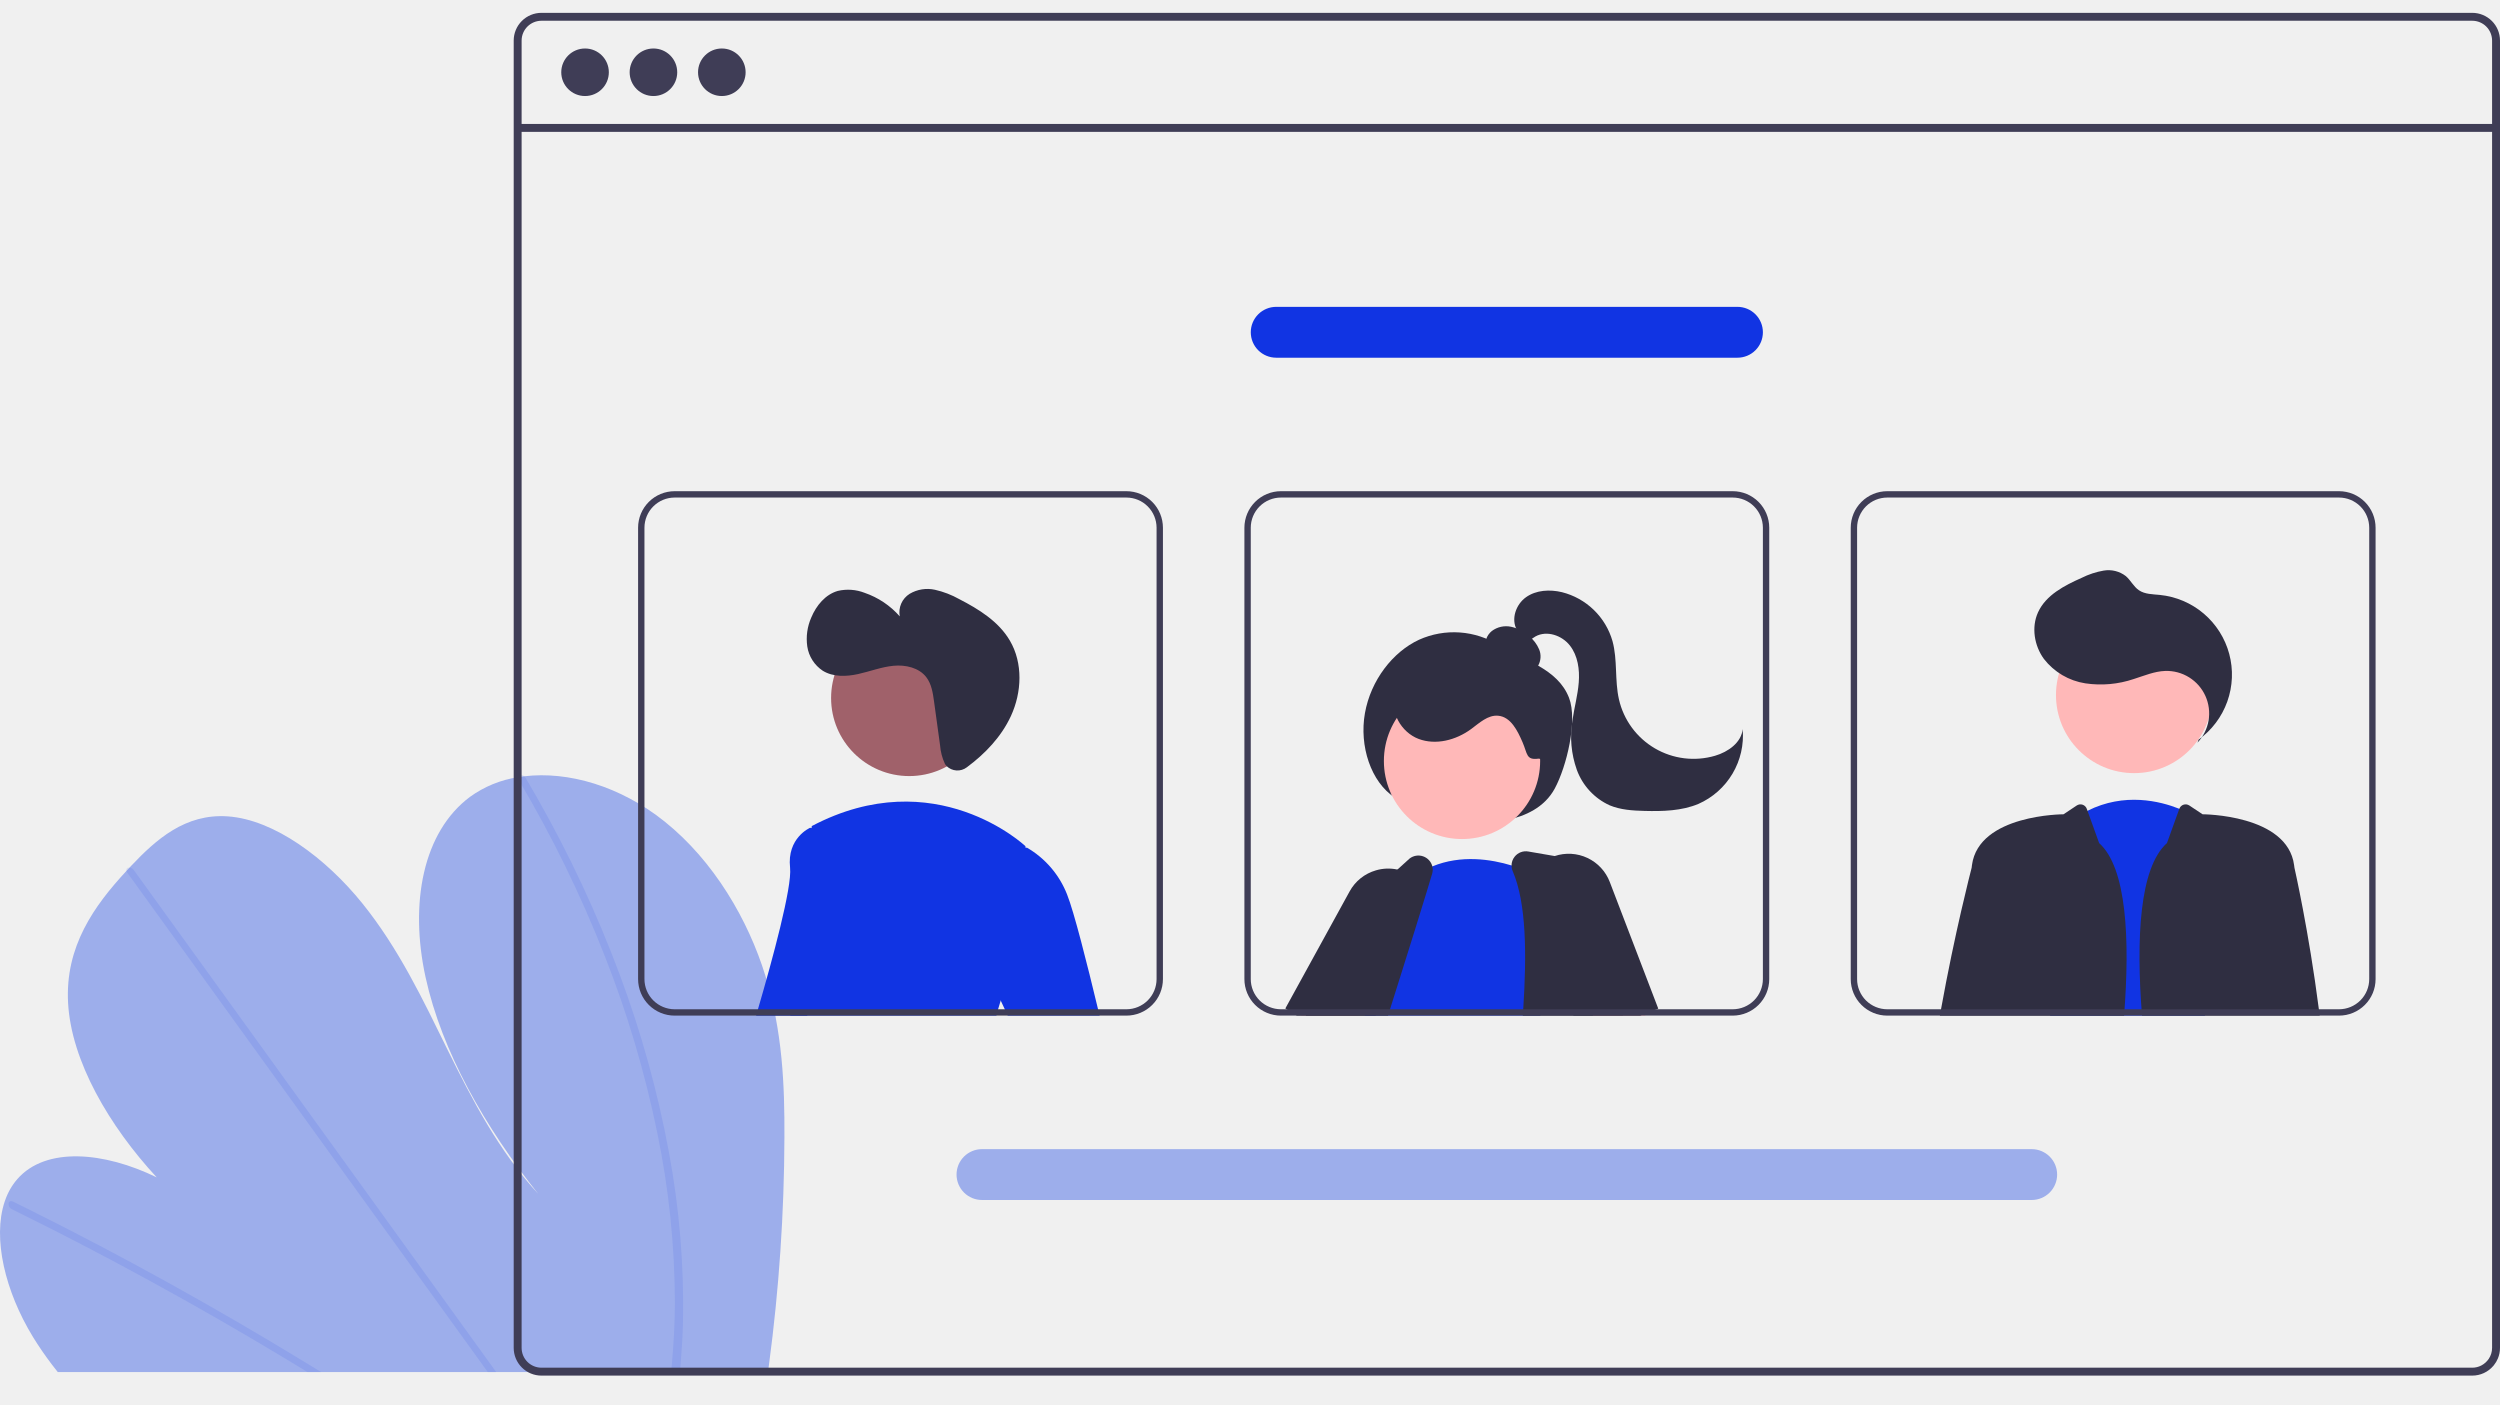
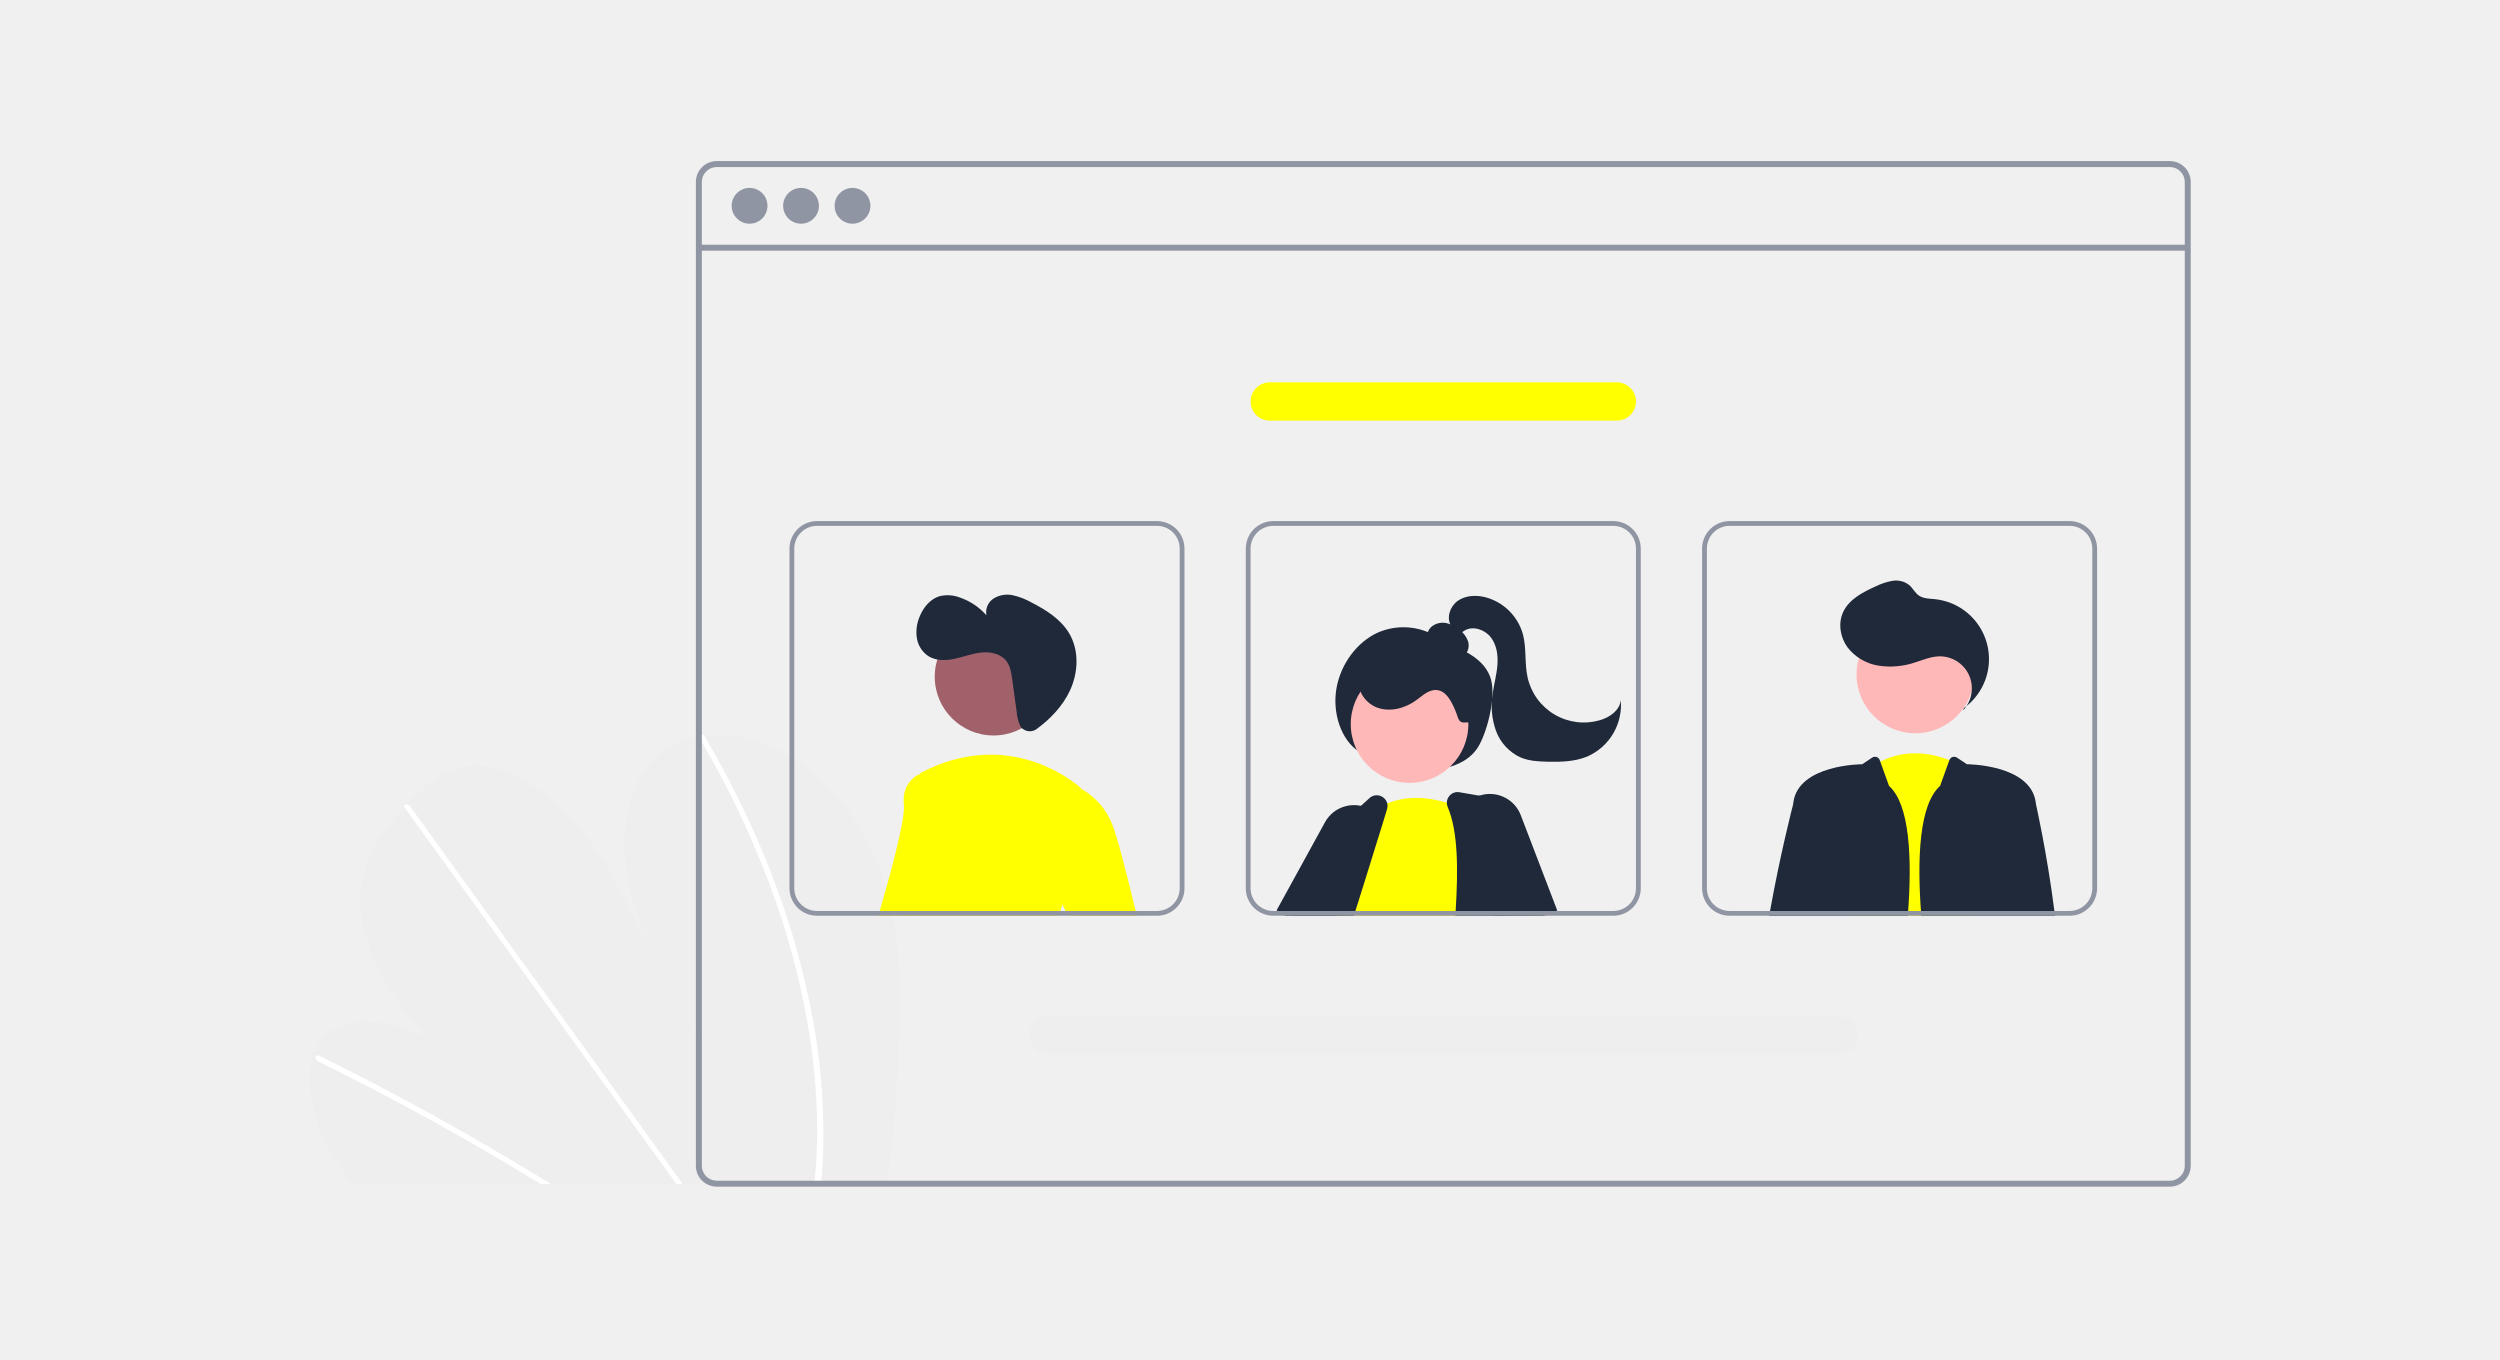
- <svg xmlns="http://www.w3.org/2000/svg" preserveAspectRatio="xMidYMid meet" viewBox="0 0 292 164" fill="none">
-   <g clip-path="url(#clip0_4991_27662)">
-     <path d="M91.62 132.864C91.592 141.715 90.992 150.555 89.825 159.33C89.785 159.638 89.74 159.946 89.699 160.254H6.745C6.499 159.95 6.258 159.641 6.024 159.33C5.244 158.298 4.512 157.236 3.839 156.137C0.607 150.843 -0.894 144.632 0.551 140.333L0.577 140.267C0.889 139.325 1.384 138.455 2.033 137.705C5.362 133.918 12.139 134.509 18.303 137.516C12.756 131.517 8.323 123.932 7.952 117.142C7.588 110.519 11.028 105.768 14.766 101.725C14.888 101.591 15.011 101.461 15.134 101.331C15.193 101.264 15.256 101.201 15.316 101.135C18.232 98.053 21.635 95.013 26.588 95.351C32.019 95.722 38.064 100.232 42.315 105.504C46.565 110.772 49.403 116.767 52.279 122.618C55.158 128.465 58.272 134.46 62.867 139.446C56.637 131.661 51.599 122.792 49.708 114.15C47.817 105.508 49.392 97.188 54.883 93.082C56.55 91.874 58.483 91.082 60.519 90.773C60.757 90.733 60.998 90.699 61.244 90.669C66.345 90.061 72.449 91.79 77.658 95.978C83.394 100.589 87.392 107.449 89.398 113.972C91.404 120.495 91.65 126.783 91.62 132.864Z" fill="#9DAEEB" />
-     <path d="M37.5 160.254H35.913C35.408 159.943 34.9 159.634 34.39 159.33C34.074 159.133 33.755 158.944 33.435 158.751C28.156 155.569 22.844 152.519 17.5 149.6C12.162 146.678 6.797 143.893 1.406 141.243C1.263 141.182 1.146 141.073 1.075 140.935C1.005 140.796 0.985 140.638 1.019 140.486C1.025 140.466 1.034 140.447 1.045 140.43C1.12 140.289 1.287 140.23 1.532 140.349C2.193 140.675 2.858 141.002 3.52 141.336C8.926 144.031 14.309 146.863 19.67 149.83C25.027 152.796 30.355 155.895 35.653 159.126C35.765 159.193 35.876 159.263 35.987 159.33C36.493 159.638 36.994 159.946 37.5 160.254Z" fill="#1134E3" fill-opacity="0.1" />
-     <path d="M57.952 160.254H56.971C56.748 159.945 56.529 159.637 56.306 159.329C51.068 152.075 45.831 144.821 40.594 137.567C32.02 125.691 23.447 113.816 14.877 101.94C14.827 101.876 14.789 101.803 14.766 101.724C14.692 101.461 14.885 101.305 15.134 101.331C15.239 101.345 15.339 101.382 15.429 101.438C15.519 101.495 15.595 101.569 15.654 101.658C20.461 108.318 25.268 114.975 30.073 121.63C38.603 133.447 47.132 145.262 55.66 157.076C56.202 157.826 56.745 158.579 57.287 159.329C57.51 159.637 57.733 159.945 57.952 160.254Z" fill="#1134E3" fill-opacity="0.1" />
-     <path d="M79.772 154.439C79.731 156.091 79.631 157.717 79.497 159.329C79.471 159.637 79.445 159.945 79.419 160.253H78.39C78.42 159.945 78.449 159.637 78.475 159.329C78.68 157.001 78.821 154.647 78.828 152.231C78.818 145.53 78.127 138.849 76.766 132.288C75.319 125.224 73.259 118.299 70.61 111.591C67.829 104.517 64.486 97.677 60.612 91.136C60.54 91.03 60.507 90.901 60.52 90.772C60.56 90.479 60.95 90.39 61.244 90.668C61.302 90.723 61.352 90.785 61.392 90.854C61.872 91.667 62.342 92.483 62.804 93.3C66.537 99.879 69.738 106.743 72.379 113.83C74.894 120.56 76.817 127.496 78.126 134.56C79.352 141.113 79.904 147.774 79.772 154.439Z" fill="#1134E3" fill-opacity="0.1" />
-     <path d="M288.757 1.5H63.24C62.381 1.501 61.557 1.842 60.95 2.449C60.342 3.056 60.001 3.879 60 4.737V157.434C60.001 158.292 60.342 159.115 60.95 159.722C61.557 160.329 62.381 160.671 63.24 160.671H288.757C289.225 160.671 289.688 160.57 290.113 160.374C290.538 160.178 290.916 159.892 291.22 159.535C291.246 159.507 291.269 159.478 291.291 159.446C291.484 159.21 291.64 158.946 291.755 158.663C291.918 158.274 292.001 157.856 292 157.434V4.737C291.999 3.878 291.657 3.055 291.049 2.448C290.441 1.841 289.616 1.5 288.757 1.5ZM291.075 157.434C291.075 157.886 290.942 158.328 290.692 158.704C290.47 159.035 290.169 159.306 289.815 159.491C289.488 159.66 289.125 159.748 288.757 159.747H63.24C62.626 159.746 62.038 159.502 61.604 159.069C61.17 158.635 60.926 158.047 60.925 157.434V4.737C60.926 4.124 61.17 3.536 61.604 3.103C62.038 2.669 62.626 2.425 63.24 2.424H288.757C289.371 2.424 289.96 2.668 290.395 3.101C290.829 3.535 291.074 4.123 291.075 4.737V157.434Z" fill="#3F3D56" />
-     <path d="M291.535 14.477H60.462V15.402H291.535V14.477Z" fill="#3F3D56" />
-     <path d="M68.334 11.217C69.868 11.217 71.112 9.974 71.112 8.44C71.112 6.907 69.868 5.664 68.334 5.664C66.799 5.664 65.555 6.907 65.555 8.44C65.555 9.974 66.799 11.217 68.334 11.217Z" fill="#3F3D56" />
-     <path d="M76.322 11.217C77.856 11.217 79.1 9.974 79.1 8.44C79.1 6.907 77.856 5.664 76.322 5.664C74.787 5.664 73.543 6.907 73.543 8.44C73.543 9.974 74.787 11.217 76.322 11.217Z" fill="#3F3D56" />
-     <path d="M84.31 11.217C85.844 11.217 87.088 9.974 87.088 8.44C87.088 6.907 85.844 5.664 84.31 5.664C82.775 5.664 81.531 6.907 81.531 8.44C81.531 9.974 82.775 11.217 84.31 11.217Z" fill="#3F3D56" />
-     <path d="M162.904 93.148C160.126 91.341 158.743 87.14 159.424 83.299C160.105 79.457 162.669 76.148 165.743 74.722C167.238 74.048 168.878 73.756 170.514 73.873C172.15 73.989 173.731 74.509 175.116 75.387C177.935 77.109 181.921 78.053 183.26 81.499C184.289 84.147 182.984 89.524 181.599 92.096C180.403 94.319 178.129 95.336 175.993 95.778C173.629 96.259 171.19 96.228 168.839 95.686C166.489 95.144 164.282 94.104 162.369 92.637L162.904 93.148Z" fill="#2F2E41" />
-     <path d="M161.455 113.551L159.233 117.378L158.94 117.883L158.513 118.626H151.963L152.405 117.883L153.549 115.956L156.217 111.457L159.237 112.664L161.455 113.551Z" fill="#FFB8B8" />
-     <path d="M151.472 118.624L150.276 117.882L150.127 117.789L157.636 104.116C157.959 103.525 158.396 103.003 158.922 102.581C159.448 102.159 160.053 101.846 160.701 101.659C161.519 101.415 162.386 101.383 163.22 101.566C163.706 101.669 164.175 101.844 164.609 102.086C164.788 102.184 164.961 102.293 165.126 102.412C165.761 102.857 166.282 103.445 166.649 104.128C167.085 104.927 167.301 105.828 167.273 106.738C167.246 107.648 166.977 108.535 166.493 109.306L163.599 113.928L161.124 117.882L160.66 118.624H151.472Z" fill="#2F2E41" />
-     <path d="M170.764 98.001C175.803 98.001 179.889 93.919 179.889 88.884C179.889 83.848 175.803 79.766 170.764 79.766C165.724 79.766 161.638 83.848 161.638 88.884C161.638 93.919 165.724 98.001 170.764 98.001Z" fill="#FFB8B8" />
-     <path d="M179.924 118.626H159.412L159.505 118.362C159.453 118.203 159.404 118.043 159.36 117.883C159.311 117.716 159.27 117.546 159.233 117.379C158.9 115.825 158.901 114.217 159.237 112.664C160.37 107.103 164.892 102.585 164.892 102.585C164.97 102.525 165.048 102.47 165.126 102.414C165.798 101.922 166.528 101.513 167.299 101.196C170.658 99.804 174.18 100.365 176.546 101.085C177.371 101.334 178.176 101.64 178.958 102.002C179.233 102.132 179.381 102.214 179.381 102.214L179.615 109.345L179.898 117.883L179.924 118.626Z" fill="#1134E3" />
-     <path d="M189.413 117.884L187.845 109.917L186.262 101.884C186.196 101.552 186.031 101.248 185.789 101.011C185.547 100.775 185.239 100.617 184.906 100.559L181.592 99.987L178.508 99.456C178.211 99.402 177.905 99.431 177.622 99.539C177.34 99.647 177.093 99.83 176.907 100.068C176.675 100.357 176.548 100.716 176.547 101.086C176.547 101.314 176.593 101.54 176.684 101.75C178.293 105.5 178.323 111.436 177.914 117.884C177.895 118.129 177.881 118.378 177.862 118.627H189.561L189.413 117.884Z" fill="#2F2E41" />
-     <path d="M167.299 101.195C167.231 100.925 167.097 100.676 166.908 100.471C166.72 100.265 166.483 100.11 166.22 100.019C165.956 99.927 165.674 99.903 165.399 99.948C165.124 99.992 164.864 100.105 164.643 100.274L163.22 101.566L157.394 106.868C157.213 107.03 157.07 107.232 156.978 107.458C156.32 109.028 155.039 112.128 153.549 115.955C153.307 116.579 153.059 117.221 152.802 117.882C152.713 118.127 152.616 118.376 152.52 118.625H162.12C162.198 118.376 162.276 118.127 162.354 117.882C162.781 116.535 163.198 115.213 163.599 113.929C164.773 110.198 165.832 106.808 166.649 104.128C166.876 103.385 167.082 102.7 167.269 102.071C167.357 101.787 167.367 101.485 167.299 101.195Z" fill="#2F2E41" />
-     <path d="M191.567 118.626H192.188L192.102 118.418L191.876 117.883L188.38 109.594L187.845 109.917L183.55 112.512L185.753 117.883L186.058 118.626H189.561H191.567Z" fill="#FFB8B8" />
-     <path d="M188.023 103.019C187.55 101.781 186.617 100.775 185.418 100.21C184.219 99.644 182.848 99.564 181.592 99.986C181.431 100.039 181.274 100.101 181.12 100.171C180.24 100.564 179.49 101.198 178.958 102.001C178.741 102.322 178.562 102.667 178.427 103.03C178.185 103.659 178.072 104.33 178.091 105.003C178.111 105.677 178.264 106.34 178.542 106.954L179.616 109.344L183.457 117.883L183.791 118.625H191.568L192.102 118.417L193.492 117.883L193.685 117.809L188.023 103.019Z" fill="#2F2E41" />
-     <path d="M177.93 78.411C178.248 78.507 178.589 78.494 178.899 78.377C179.21 78.259 179.473 78.042 179.647 77.76C179.813 77.473 179.91 77.151 179.932 76.82C179.954 76.489 179.9 76.157 179.773 75.851C179.514 75.239 179.106 74.701 178.586 74.286C177.995 73.752 177.276 73.38 176.499 73.207C176.111 73.123 175.709 73.124 175.321 73.209C174.933 73.294 174.568 73.462 174.25 73.7C173.938 73.947 173.707 74.281 173.586 74.659C173.466 75.038 173.461 75.444 173.572 75.825C173.808 76.51 174.448 76.968 175.087 77.31C176.355 77.986 177.754 78.383 179.188 78.475L177.93 78.411Z" fill="#2F2E41" />
-     <path d="M179.705 88.608C178.238 88.81 178.427 88.064 177.839 86.706C177.252 85.347 176.465 83.735 174.991 83.597C173.782 83.485 172.787 84.45 171.808 85.167C170.063 86.444 167.711 87.07 165.689 86.303C163.666 85.537 162.261 83.128 163.028 81.107C163.267 80.549 163.618 80.046 164.059 79.629C164.501 79.212 165.023 78.89 165.594 78.683C166.74 78.276 167.956 78.108 169.169 78.187C171.867 78.273 174.513 78.95 176.921 80.17C178.582 81.013 180.2 82.22 180.83 83.973C181.46 85.725 181.875 88.188 180.073 88.662L179.705 88.608Z" fill="#2F2E41" />
-     <path d="M177.18 73.588C176.455 72.327 177.054 70.596 178.24 69.754C179.427 68.911 181.018 68.828 182.434 69.166C183.834 69.519 185.117 70.233 186.154 71.237C187.191 72.241 187.945 73.5 188.341 74.888C188.942 77.093 188.585 79.462 189.094 81.691C189.365 82.879 189.877 83.999 190.598 84.981C191.318 85.964 192.233 86.789 193.285 87.406C194.337 88.022 195.504 88.417 196.714 88.566C197.924 88.715 199.152 88.614 200.322 88.271C201.846 87.824 203.395 86.737 203.545 85.156C203.703 86.971 203.289 88.789 202.361 90.357C201.433 91.924 200.038 93.163 198.37 93.899C196.407 94.717 194.217 94.77 192.09 94.716C190.704 94.68 189.286 94.597 188.007 94.061C187.123 93.658 186.327 93.083 185.668 92.368C185.009 91.654 184.499 90.816 184.168 89.902C183.517 88.066 183.341 86.094 183.657 84.172C183.866 82.676 184.283 81.211 184.399 79.705C184.516 78.2 184.295 76.592 183.366 75.401C182.437 74.21 180.663 73.602 179.342 74.336C178.811 74.631 178.383 75.112 177.807 75.303C177.23 75.493 176.413 75.159 176.465 74.554L177.18 73.588Z" fill="#2F2E41" />
-     <path d="M239.45 118.627L239.52 117.885L241.616 96.101C242.303 95.564 243.041 95.095 243.819 94.701C248.132 92.529 252.294 93.569 254.545 94.467C255.142 94.701 255.718 94.983 256.269 95.31L257.495 117.885L257.536 118.627H239.45Z" fill="#1134E3" />
-     <path d="M249.263 90.302C254.302 90.302 258.388 86.22 258.388 81.184C258.388 76.149 254.302 72.066 249.263 72.066C244.223 72.066 240.138 76.149 240.138 81.184C240.138 86.22 244.223 90.302 249.263 90.302Z" fill="#FFB8B8" />
-     <path d="M256.667 86.743C257.345 86.029 257.795 85.129 257.96 84.158C258.125 83.187 257.998 82.189 257.594 81.291C257.19 80.393 256.527 79.636 255.691 79.115C254.855 78.594 253.882 78.333 252.898 78.366C251.636 78.408 250.447 78.924 249.243 79.303C247.417 79.923 245.47 80.099 243.564 79.814C241.646 79.516 239.915 78.495 238.728 76.961C237.599 75.41 237.247 73.26 238.044 71.516C238.965 69.502 241.116 68.393 243.139 67.492C243.955 67.084 244.827 66.797 245.726 66.642C246.177 66.568 246.638 66.587 247.08 66.698C247.523 66.81 247.938 67.011 248.299 67.291C248.868 67.779 249.201 68.514 249.82 68.937C250.516 69.414 251.421 69.401 252.261 69.486C254.153 69.675 255.943 70.435 257.392 71.665C258.841 72.896 259.881 74.538 260.373 76.373C260.866 78.208 260.787 80.15 260.148 81.94C259.509 83.729 258.34 85.282 256.797 86.392L256.667 86.743Z" fill="#2F2E41" />
-     <path d="M245.179 98.472L243.819 94.7L243.734 94.465C243.694 94.354 243.629 94.253 243.544 94.17C243.459 94.088 243.356 94.025 243.243 93.988C243.131 93.951 243.011 93.94 242.894 93.956C242.776 93.972 242.664 94.015 242.565 94.08L241.021 95.109C241.021 95.109 231.12 95.109 230.325 101.045C230.314 101.138 230.299 101.242 230.288 101.353C230.287 101.358 230.286 101.363 230.284 101.368C230.184 101.758 228.315 108.974 226.71 117.884C226.666 118.129 226.621 118.378 226.576 118.627H248.092C248.792 109.676 248.4 101.355 245.179 98.472Z" fill="#2F2E41" />
-     <path d="M270.844 117.884C269.67 108.744 267.991 101.352 267.991 101.352C267.976 101.241 267.961 101.137 267.95 101.044C267.158 95.108 257.257 95.108 257.257 95.108L255.714 94.08C255.615 94.015 255.503 93.972 255.385 93.956C255.268 93.94 255.148 93.951 255.035 93.989C254.923 94.026 254.82 94.088 254.735 94.171C254.65 94.253 254.585 94.354 254.545 94.466L253.1 98.472C249.878 101.354 249.487 109.676 250.187 118.626L270.937 118.626C270.907 118.377 270.873 118.129 270.844 117.884Z" fill="#2F2E41" />
-     <path d="M96.568 97.073L94.361 117.885L94.283 118.627H88.313C88.383 118.386 88.454 118.137 88.528 117.885C90.222 112.079 92.53 103.603 92.281 101.357C91.891 97.853 94.621 96.684 94.621 96.684L94.792 96.717L96.568 97.073Z" fill="#1134E3" />
-     <path d="M106.197 90.646C111.236 90.646 115.322 86.564 115.322 81.528C115.322 76.492 111.236 72.41 106.197 72.41C101.157 72.41 97.072 76.492 97.072 81.528C97.072 86.564 101.157 90.646 106.197 90.646Z" fill="#A0616A" />
-     <path d="M118.009 114.208C117.548 115.056 117.171 115.946 116.883 116.866C116.775 117.193 116.671 117.535 116.575 117.884C116.504 118.125 116.441 118.374 116.378 118.626H92.31C92.344 118.381 92.373 118.132 92.407 117.884C93.636 108.176 94.632 98.323 94.792 96.716C94.807 96.563 94.814 96.486 94.814 96.486C109.237 88.89 119.762 98.824 119.762 98.824C119.762 98.824 119.777 98.895 119.799 99.032C120.03 100.421 121.204 108.528 118.009 114.208Z" fill="#1134E3" />
-     <path d="M116.883 116.864L115.278 113.426L115.668 99.795L119.8 99.03L119.944 99.004C122.08 100.244 123.732 102.17 124.633 104.468C125.436 106.473 126.962 112.502 128.252 117.881C128.311 118.13 128.371 118.379 128.43 118.624H117.704L117.358 117.881L116.883 116.864Z" fill="#1134E3" />
-     <path d="M131.562 57.371H78.798C77.666 57.372 76.581 57.822 75.781 58.622C74.981 59.422 74.53 60.506 74.529 61.637V114.36C74.53 115.49 74.981 116.575 75.781 117.374C76.581 118.174 77.666 118.624 78.798 118.625H131.562C132.694 118.624 133.78 118.175 134.58 117.375C135.38 116.575 135.83 115.491 135.831 114.36V61.637C135.83 60.506 135.38 59.421 134.58 58.621C133.78 57.822 132.694 57.372 131.562 57.371ZM135.088 114.36C135.087 115.294 134.715 116.189 134.054 116.85C133.393 117.51 132.497 117.882 131.562 117.883H78.798C77.863 117.881 76.967 117.51 76.306 116.849C75.645 116.189 75.273 115.294 75.272 114.36V61.637C75.273 60.703 75.645 59.807 76.306 59.147C76.967 58.487 77.863 58.115 78.798 58.114H131.562C132.497 58.114 133.393 58.486 134.054 59.146C134.715 59.807 135.087 60.703 135.088 61.637V114.36ZM94.361 117.883L94.283 118.625H116.378C116.441 118.373 116.504 118.124 116.575 117.883H94.361Z" fill="#3F3D56" />
-     <path d="M202.379 57.371H149.615C148.483 57.372 147.398 57.822 146.598 58.622C145.797 59.422 145.347 60.506 145.346 61.637V114.36C145.347 115.49 145.797 116.575 146.598 117.374C147.398 118.174 148.483 118.624 149.615 118.625H202.379C203.511 118.624 204.596 118.175 205.397 117.375C206.197 116.575 206.647 115.491 206.648 114.36V61.637C206.647 60.506 206.197 59.421 205.397 58.621C204.596 57.822 203.511 57.372 202.379 57.371ZM205.905 114.36C205.904 115.294 205.532 116.189 204.871 116.85C204.21 117.51 203.314 117.882 202.379 117.883H149.615C148.68 117.881 147.784 117.51 147.123 116.849C146.462 116.189 146.09 115.294 146.089 114.36V61.637C146.09 60.703 146.462 59.807 147.123 59.147C147.784 58.487 148.68 58.115 149.615 58.114H202.379C203.314 58.114 204.21 58.486 204.871 59.146C205.532 59.807 205.904 60.703 205.905 61.637V114.36ZM159.36 117.883C159.404 118.042 159.453 118.202 159.505 118.362L159.412 118.625H177.862C177.88 118.376 177.895 118.128 177.914 117.883H159.36Z" fill="#3F3D56" />
-     <path d="M273.199 57.371H220.435C219.303 57.372 218.218 57.821 217.417 58.621C216.617 59.421 216.167 60.505 216.166 61.637V114.36C216.167 115.491 216.617 116.575 217.417 117.375C218.218 118.175 219.303 118.624 220.435 118.625H273.199C274.331 118.624 275.416 118.174 276.216 117.374C277.017 116.575 277.467 115.49 277.468 114.36V61.637C277.467 60.506 277.017 59.422 276.216 58.622C275.416 57.822 274.331 57.373 273.199 57.371ZM276.725 114.36C276.724 115.294 276.352 116.189 275.691 116.849C275.03 117.51 274.134 117.881 273.199 117.883H220.435C219.5 117.882 218.604 117.51 217.943 116.85C217.282 116.189 216.91 115.294 216.909 114.36V61.637C216.91 60.703 217.282 59.807 217.943 59.146C218.604 58.486 219.5 58.114 220.435 58.114H273.199C274.134 58.115 275.03 58.487 275.691 59.147C276.352 59.807 276.724 60.703 276.725 61.637V114.36ZM248.147 117.883C248.129 118.128 248.11 118.376 248.092 118.625H264.101C264.13 118.38 264.164 118.131 264.194 117.883H248.147Z" fill="#3F3D56" />
-     <path d="M237.301 140.159H114.697C113.908 140.159 113.152 139.846 112.595 139.289C112.038 138.732 111.724 137.976 111.724 137.189C111.724 136.401 112.038 135.646 112.595 135.089C113.152 134.532 113.908 134.219 114.697 134.219H237.301C238.089 134.219 238.845 134.532 239.402 135.089C239.96 135.646 240.273 136.401 240.273 137.189C240.273 137.976 239.96 138.732 239.402 139.289C238.845 139.846 238.089 140.159 237.301 140.159Z" fill="#9DAEEB" />
-     <path d="M202.934 41.78H149.063C148.275 41.78 147.519 41.467 146.961 40.91C146.404 40.353 146.091 39.597 146.091 38.81C146.091 38.022 146.404 37.267 146.961 36.71C147.519 36.153 148.275 35.84 149.063 35.84H202.934C203.723 35.84 204.479 36.153 205.036 36.71C205.593 37.267 205.906 38.022 205.906 38.81C205.906 39.597 205.593 40.353 205.036 40.91C204.479 41.467 203.723 41.78 202.934 41.78Z" fill="#1134E3" />
-     <path d="M110.561 89.475C110.87 89.779 111.279 89.962 111.712 89.99C112.145 90.018 112.574 89.888 112.919 89.626C115.07 88.033 116.958 86.05 118.075 83.631C119.355 80.86 119.498 77.459 117.954 74.826C116.65 72.599 114.345 71.162 112.049 69.982C111.157 69.48 110.197 69.11 109.198 68.884C108.188 68.662 107.132 68.832 106.243 69.361C105.809 69.633 105.467 70.03 105.261 70.499C105.056 70.969 104.996 71.49 105.092 71.993C103.988 70.736 102.575 69.788 100.993 69.244C99.996 68.854 98.905 68.775 97.863 69.017C96.405 69.43 95.341 70.724 94.759 72.121C94.289 73.184 94.126 74.358 94.29 75.509C94.377 76.082 94.582 76.63 94.894 77.118C95.206 77.606 95.617 78.024 96.1 78.343C97.305 79.088 98.842 79.034 100.226 78.73C101.61 78.426 102.949 77.897 104.36 77.763C105.77 77.629 107.341 77.98 108.199 79.106C108.804 79.9 108.959 80.936 109.095 81.924L109.801 87.061C109.858 87.805 110.048 88.532 110.362 89.208C110.416 89.306 110.483 89.395 110.561 89.475Z" fill="#2F2E41" />
-   </g>
-   <defs>
-     <clipPath id="clip0_4991_27662">
-       <rect width="292" height="163" fill="white" transform="translate(0 0.5)" />
-     </clipPath>
-   </defs>
+ <svg xmlns="http://www.w3.org/2000/svg" preserveAspectRatio="xMidYMid meet" viewBox="0 0 388 211" fill="none">
+   <path d="M139.62 156.364C139.592 165.215 138.992 174.055 137.825 182.83C137.785 183.138 137.74 183.446 137.699 183.754H54.745C54.499 183.45 54.258 183.141 54.024 182.83C53.243 181.798 52.512 180.736 51.839 179.637C48.607 174.343 47.106 168.132 48.551 163.833L48.577 163.767C48.889 162.825 49.384 161.955 50.033 161.205C53.362 157.418 60.139 158.009 66.303 161.016C60.756 155.017 56.324 147.432 55.952 140.642C55.588 134.019 59.028 129.268 62.766 125.225C62.888 125.091 63.011 124.961 63.134 124.831C63.193 124.764 63.256 124.701 63.316 124.635C66.232 121.553 69.635 118.513 74.588 118.851C80.019 119.222 86.064 123.732 90.315 129.004C94.565 134.272 97.403 140.267 100.279 146.118C103.158 151.965 106.272 157.96 110.867 162.946C104.637 155.161 99.599 146.292 97.708 137.65C95.817 129.008 97.392 120.688 102.883 116.582C104.55 115.374 106.483 114.582 108.519 114.273C108.757 114.232 108.999 114.199 109.244 114.169C114.345 113.561 120.449 115.291 125.658 119.478C131.394 124.089 135.392 130.949 137.398 137.472C139.404 143.995 139.65 150.283 139.62 156.364Z" fill="#EEEEEE" />
+   <path d="M85.501 183.754H83.914C83.409 183.443 82.901 183.134 82.391 182.83C82.075 182.633 81.756 182.444 81.436 182.251C76.157 179.069 70.845 176.019 65.501 173.1C60.163 170.178 54.798 167.393 49.407 164.743C49.264 164.682 49.147 164.573 49.076 164.435C49.006 164.296 48.986 164.138 49.02 163.986C49.026 163.966 49.035 163.947 49.047 163.93C49.121 163.789 49.288 163.73 49.533 163.849C50.194 164.175 50.859 164.502 51.521 164.836C56.926 167.531 62.31 170.363 67.671 173.33C73.028 176.296 78.356 179.395 83.654 182.626C83.766 182.693 83.877 182.763 83.989 182.83C84.494 183.138 84.995 183.446 85.501 183.754Z" fill="white" />
+   <path d="M105.952 183.754H104.972C104.749 183.445 104.529 183.137 104.307 182.829C99.068 175.575 93.831 168.321 88.595 161.067C80.02 149.191 71.447 137.316 62.878 125.44C62.827 125.376 62.789 125.303 62.766 125.224C62.692 124.961 62.885 124.805 63.134 124.831C63.239 124.845 63.34 124.882 63.429 124.938C63.519 124.995 63.596 125.069 63.654 125.158C68.462 131.818 73.268 138.475 78.073 145.13C86.603 156.947 95.132 168.762 103.66 180.576C104.203 181.326 104.745 182.079 105.287 182.829C105.51 183.137 105.733 183.445 105.952 183.754Z" fill="white" />
+   <path d="M127.773 177.939C127.732 179.591 127.632 181.217 127.498 182.829C127.472 183.137 127.446 183.445 127.42 183.753H126.391C126.42 183.445 126.45 183.137 126.476 182.829C126.681 180.501 126.822 178.147 126.829 175.731C126.819 169.03 126.128 162.349 124.767 155.788C123.32 148.724 121.26 141.799 118.611 135.091C115.83 128.017 112.487 121.177 108.613 114.636C108.54 114.53 108.507 114.401 108.52 114.272C108.561 113.979 108.951 113.89 109.245 114.168C109.303 114.223 109.353 114.286 109.393 114.354C109.873 115.167 110.343 115.983 110.805 116.8C114.538 123.379 117.739 130.243 120.379 137.33C122.894 144.06 124.817 150.996 126.127 158.06C127.353 164.613 127.905 171.274 127.773 177.939Z" fill="white" />
+   <path d="M336.757 25H111.24C110.381 25.001 109.557 25.342 108.95 25.949C108.342 26.556 108.001 27.379 108 28.237V180.934C108.001 181.792 108.342 182.615 108.95 183.222C109.557 183.829 110.381 184.171 111.24 184.171H336.757C337.225 184.171 337.688 184.07 338.113 183.874C338.538 183.678 338.916 183.392 339.22 183.035C339.246 183.007 339.269 182.978 339.291 182.946C339.484 182.71 339.64 182.446 339.755 182.163C339.918 181.774 340.001 181.356 340 180.934V28.237C339.999 27.378 339.657 26.555 339.049 25.948C338.441 25.341 337.616 25 336.757 25ZM339.075 180.934C339.075 181.386 338.942 181.828 338.692 182.204C338.47 182.535 338.169 182.806 337.815 182.991C337.488 183.16 337.125 183.248 336.757 183.247H111.24C110.626 183.246 110.038 183.002 109.604 182.569C109.17 182.135 108.926 181.547 108.925 180.934V28.237C108.926 27.624 109.17 27.036 109.604 26.603C110.038 26.169 110.626 25.925 111.24 25.924H336.757C337.371 25.924 337.96 26.168 338.395 26.602C338.829 27.035 339.074 27.623 339.075 28.237V180.934Z" fill="#9095A3" />
+   <path d="M339.535 37.977H108.461V38.902H339.535V37.977Z" fill="#9095A3" />
+   <path d="M116.333 34.717C117.868 34.717 119.112 33.474 119.112 31.94C119.112 30.407 117.868 29.164 116.333 29.164C114.799 29.164 113.555 30.407 113.555 31.94C113.555 33.474 114.799 34.717 116.333 34.717Z" fill="#9095A3" />
+   <path d="M124.321 34.717C125.856 34.717 127.1 33.474 127.1 31.94C127.1 30.407 125.856 29.164 124.321 29.164C122.787 29.164 121.543 30.407 121.543 31.94C121.543 33.474 122.787 34.717 124.321 34.717Z" fill="#9095A3" />
+   <path d="M132.31 34.717C133.844 34.717 135.088 33.474 135.088 31.94C135.088 30.407 133.844 29.164 132.31 29.164C130.775 29.164 129.531 30.407 129.531 31.94C129.531 33.474 130.775 34.717 132.31 34.717Z" fill="#9095A3" />
+   <path d="M210.904 116.648C208.125 114.841 206.743 110.64 207.424 106.799C208.104 102.957 210.669 99.648 213.742 98.222C215.238 97.548 216.877 97.256 218.513 97.373C220.149 97.489 221.73 98.009 223.115 98.887C225.934 100.609 229.921 101.553 231.259 104.999C232.288 107.647 230.983 113.024 229.599 115.596C228.402 117.819 226.128 118.836 223.992 119.278C221.628 119.759 219.189 119.728 216.838 119.186C214.488 118.644 212.282 117.604 210.368 116.137L210.904 116.648Z" fill="#202939" />
+   <path d="M209.455 137.051L207.234 140.878L206.94 141.383L206.513 142.126H199.963L200.405 141.383L201.549 139.456L204.217 134.957L207.237 136.164L209.455 137.051Z" fill="#FFB8B8" />
+   <path d="M199.472 142.124L198.276 141.382L198.127 141.289L205.636 127.616C205.958 127.025 206.396 126.503 206.922 126.081C207.448 125.659 208.052 125.346 208.701 125.159C209.519 124.915 210.386 124.883 211.22 125.066C211.706 125.169 212.175 125.344 212.609 125.586C212.788 125.684 212.96 125.793 213.126 125.912C213.76 126.357 214.282 126.945 214.649 127.628C215.085 128.427 215.301 129.328 215.273 130.238C215.246 131.148 214.976 132.035 214.493 132.806L211.599 137.428L209.124 141.382L208.66 142.124H199.472Z" fill="#202939" />
+   <path d="M218.764 121.502C223.803 121.502 227.889 117.419 227.889 112.384C227.889 107.348 223.803 103.266 218.764 103.266C213.724 103.266 209.639 107.348 209.639 112.384C209.639 117.419 213.724 121.502 218.764 121.502Z" fill="#FFB8B8" />
+   <path class="pos_svg_theme_color" d="M227.924 142.126H207.412L207.505 141.862C207.453 141.703 207.404 141.543 207.36 141.383C207.311 141.216 207.27 141.046 207.233 140.879C206.9 139.325 206.901 137.717 207.237 136.164C208.37 130.603 212.892 126.085 212.892 126.085C212.97 126.025 213.048 125.97 213.126 125.914C213.798 125.422 214.528 125.013 215.299 124.696C218.658 123.304 222.18 123.865 224.546 124.585C225.371 124.834 226.176 125.14 226.958 125.502C227.233 125.632 227.381 125.714 227.381 125.714L227.615 132.845L227.898 141.383L227.924 142.126Z" fill="yellow" />
+   <path d="M237.413 141.384L235.845 133.417L234.262 125.384C234.196 125.052 234.032 124.748 233.79 124.511C233.548 124.275 233.24 124.117 232.906 124.059L229.592 123.487L226.509 122.956C226.211 122.902 225.905 122.931 225.623 123.039C225.34 123.147 225.093 123.33 224.907 123.568C224.676 123.857 224.549 124.216 224.547 124.586C224.547 124.814 224.594 125.04 224.684 125.25C226.293 129 226.323 134.936 225.914 141.384C225.896 141.629 225.881 141.878 225.862 142.127H237.562L237.413 141.384Z" fill="#202939" />
+   <path d="M215.299 124.695C215.231 124.425 215.096 124.176 214.908 123.971C214.719 123.765 214.483 123.61 214.219 123.519C213.956 123.427 213.674 123.403 213.399 123.448C213.123 123.492 212.864 123.605 212.643 123.774L211.22 125.066L205.394 130.368C205.212 130.53 205.07 130.732 204.978 130.958C204.32 132.528 203.039 135.628 201.549 139.455C201.307 140.079 201.058 140.721 200.802 141.382C200.713 141.627 200.616 141.876 200.52 142.125H210.12C210.198 141.876 210.276 141.627 210.354 141.382C210.781 140.035 211.197 138.713 211.599 137.429C212.772 133.698 213.831 130.308 214.649 127.628C214.875 126.885 215.082 126.2 215.269 125.571C215.357 125.287 215.367 124.985 215.299 124.695Z" fill="#202939" />
+   <path d="M239.568 142.126H240.189L240.103 141.918L239.877 141.383L236.381 133.094L235.846 133.417L231.551 136.012L233.754 141.383L234.059 142.126H237.562H239.568Z" fill="#FFB8B8" />
+   <path d="M236.024 126.519C235.551 125.281 234.617 124.275 233.419 123.71C232.22 123.144 230.849 123.064 229.593 123.486C229.432 123.539 229.275 123.601 229.121 123.671C228.241 124.064 227.491 124.698 226.959 125.501C226.742 125.822 226.563 126.167 226.427 126.53C226.186 127.159 226.072 127.83 226.092 128.503C226.112 129.177 226.265 129.84 226.543 130.454L227.616 132.844L231.458 141.383L231.792 142.125H239.568L240.103 141.917L241.493 141.383L241.686 141.309L236.024 126.519Z" fill="#202939" />
+   <path d="M225.93 101.911C226.249 102.007 226.589 101.994 226.9 101.877C227.21 101.759 227.473 101.542 227.648 101.26C227.813 100.973 227.911 100.651 227.932 100.32C227.954 99.989 227.9 99.657 227.773 99.351C227.514 98.739 227.106 98.201 226.586 97.786C225.996 97.252 225.277 96.88 224.499 96.707C224.111 96.623 223.709 96.624 223.321 96.709C222.933 96.794 222.568 96.962 222.25 97.2C221.939 97.447 221.708 97.781 221.587 98.159C221.466 98.538 221.461 98.944 221.572 99.325C221.808 100.01 222.448 100.468 223.087 100.81C224.356 101.486 225.754 101.884 227.188 101.975L225.93 101.911Z" fill="#202939" />
+   <path d="M227.706 112.108C226.239 112.31 226.428 111.564 225.84 110.206C225.252 108.847 224.466 107.235 222.991 107.097C221.783 106.985 220.788 107.95 219.809 108.667C218.064 109.944 215.712 110.569 213.69 109.803C211.667 109.037 210.262 106.628 211.029 104.607C211.268 104.049 211.619 103.546 212.06 103.129C212.502 102.712 213.024 102.39 213.595 102.183C214.741 101.776 215.957 101.608 217.17 101.687C219.868 101.773 222.514 102.45 224.922 103.67C226.583 104.513 228.201 105.72 228.831 107.473C229.461 109.225 229.876 111.688 228.074 112.162L227.706 112.108Z" fill="#202939" />
+   <path d="M225.181 97.088C224.455 95.827 225.054 94.096 226.24 93.254C227.427 92.411 229.018 92.328 230.434 92.666C231.835 93.019 233.117 93.733 234.154 94.737C235.191 95.741 235.945 97 236.342 98.388C236.942 100.593 236.585 102.962 237.094 105.191C237.365 106.379 237.877 107.499 238.598 108.481C239.319 109.464 240.233 110.289 241.285 110.906C242.337 111.522 243.504 111.917 244.714 112.066C245.924 112.215 247.152 112.114 248.323 111.771C249.847 111.324 251.395 110.237 251.545 108.657C251.703 110.471 251.289 112.289 250.361 113.857C249.433 115.424 248.038 116.663 246.371 117.399C244.407 118.217 242.217 118.271 240.09 118.216C238.704 118.18 237.286 118.097 236.008 117.561C235.123 117.158 234.328 116.583 233.668 115.868C233.009 115.154 232.499 114.316 232.169 113.402C231.518 111.566 231.342 109.594 231.658 107.672C231.867 106.176 232.283 104.711 232.399 103.205C232.516 101.7 232.295 100.092 231.366 98.901C230.437 97.71 228.663 97.102 227.342 97.836C226.812 98.131 226.383 98.612 225.807 98.803C225.23 98.993 224.413 98.659 224.465 98.054L225.181 97.088Z" fill="#202939" />
+   <path class="pos_svg_theme_color" d="M287.449 142.127L287.52 141.385L289.615 119.601C290.302 119.063 291.04 118.595 291.818 118.201C296.132 116.03 300.293 117.069 302.544 117.967C303.141 118.201 303.718 118.483 304.268 118.81L305.494 141.385L305.535 142.127H287.449Z" fill="yellow" />
+   <path d="M297.262 113.802C302.301 113.802 306.387 109.72 306.387 104.684C306.387 99.649 302.301 95.566 297.262 95.566C292.222 95.566 288.137 99.649 288.137 104.684C288.137 109.72 292.222 113.802 297.262 113.802Z" fill="#FFB8B8" />
+   <path d="M304.668 110.243C305.346 109.529 305.796 108.629 305.961 107.658C306.126 106.687 305.999 105.689 305.595 104.791C305.191 103.893 304.528 103.136 303.692 102.615C302.856 102.094 301.883 101.833 300.899 101.866C299.637 101.908 298.448 102.424 297.243 102.803C295.418 103.423 293.471 103.599 291.565 103.314C289.647 103.016 287.916 101.995 286.729 100.461C285.6 98.91 285.248 96.76 286.045 95.016C286.966 93.002 289.117 91.893 291.14 90.992C291.956 90.584 292.828 90.297 293.727 90.142C294.178 90.068 294.639 90.087 295.081 90.198C295.524 90.31 295.939 90.511 296.3 90.791C296.869 91.279 297.202 92.014 297.821 92.437C298.517 92.914 299.422 92.901 300.262 92.986C302.154 93.175 303.944 93.935 305.393 95.165C306.842 96.396 307.882 98.038 308.374 99.873C308.867 101.708 308.788 103.65 308.149 105.44C307.51 107.229 306.341 108.782 304.798 109.892L304.668 110.243Z" fill="#202939" />
+   <path d="M293.178 121.972L291.819 118.2L291.734 117.965C291.694 117.854 291.629 117.753 291.544 117.67C291.459 117.588 291.356 117.526 291.243 117.488C291.131 117.451 291.011 117.44 290.893 117.456C290.776 117.472 290.664 117.515 290.565 117.58L289.021 118.609C289.021 118.609 279.12 118.609 278.325 124.545C278.314 124.638 278.299 124.742 278.288 124.853C278.287 124.858 278.286 124.863 278.284 124.868C278.184 125.258 276.315 132.474 274.71 141.384C274.665 141.629 274.621 141.878 274.576 142.127H296.091C296.791 133.176 296.4 124.855 293.178 121.972Z" fill="#202939" />
+   <path d="M318.844 141.384C317.67 132.244 315.991 124.852 315.991 124.852C315.976 124.741 315.961 124.637 315.95 124.544C315.158 118.608 305.257 118.608 305.257 118.608L303.714 117.58C303.615 117.515 303.503 117.472 303.385 117.456C303.268 117.44 303.148 117.451 303.035 117.489C302.923 117.526 302.82 117.588 302.735 117.671C302.65 117.753 302.585 117.854 302.545 117.966L301.1 121.972C297.878 124.854 297.487 133.176 298.187 142.126L318.937 142.126C318.907 141.877 318.873 141.629 318.844 141.384Z" fill="#202939" />
+   <path class="pos_svg_theme_color" d="M144.568 120.573L142.361 141.385L142.283 142.127H136.312C136.383 141.886 136.454 141.637 136.528 141.385C138.222 135.579 140.529 127.103 140.28 124.857C139.89 121.353 142.621 120.184 142.621 120.184L142.792 120.217L144.568 120.573Z" fill="yellow" />
+   <path d="M154.197 114.146C159.237 114.146 163.322 110.064 163.322 105.028C163.322 99.992 159.237 95.91 154.197 95.91C149.158 95.91 145.072 99.992 145.072 105.028C145.072 110.064 149.158 114.146 154.197 114.146Z" fill="#A0616A" />
+   <path class="pos_svg_theme_color" d="M166.009 137.708C165.549 138.556 165.172 139.446 164.883 140.366C164.776 140.693 164.672 141.035 164.575 141.384C164.504 141.625 164.441 141.874 164.378 142.126H140.311C140.344 141.881 140.374 141.632 140.407 141.384C141.637 131.676 142.633 121.823 142.792 120.216C142.807 120.063 142.815 119.985 142.815 119.985C157.237 112.39 167.763 122.324 167.763 122.324C167.763 122.324 167.778 122.395 167.8 122.532C168.03 123.921 169.204 132.028 166.009 137.708Z" fill="yellow" />
+   <path class="pos_svg_theme_color" d="M164.882 140.364L163.277 136.926L163.667 123.295L167.799 122.53L167.944 122.504C170.079 123.744 171.732 125.67 172.632 127.968C173.435 129.973 174.962 136.002 176.251 141.381C176.311 141.63 176.37 141.879 176.429 142.124H165.703L165.358 141.381L164.882 140.364Z" fill="yellow" />
+   <path d="M179.563 80.871H126.798C125.666 80.872 124.581 81.322 123.781 82.122C122.981 82.922 122.531 84.006 122.529 85.137V137.86C122.531 138.99 122.981 140.075 123.781 140.874C124.581 141.674 125.666 142.124 126.798 142.125H179.563C180.694 142.124 181.78 141.675 182.58 140.875C183.381 140.075 183.831 138.991 183.831 137.86V85.137C183.831 84.006 183.381 82.921 182.58 82.121C181.78 81.322 180.694 80.872 179.563 80.871ZM183.088 137.86C183.087 138.794 182.716 139.689 182.055 140.35C181.394 141.01 180.497 141.382 179.563 141.383H126.798C125.864 141.381 124.968 141.01 124.307 140.349C123.646 139.689 123.274 138.794 123.272 137.86V85.137C123.274 84.203 123.646 83.307 124.307 82.647C124.968 81.987 125.864 81.615 126.798 81.614H179.563C180.497 81.614 181.394 81.986 182.055 82.646C182.716 83.307 183.087 84.203 183.088 85.137V137.86ZM142.361 141.383L142.283 142.125H164.378C164.441 141.873 164.504 141.624 164.575 141.383H142.361Z" fill="#9095A3" />
+   <path d="M250.379 80.871H197.615C196.483 80.872 195.398 81.322 194.598 82.122C193.797 82.922 193.347 84.006 193.346 85.137V137.86C193.347 138.99 193.797 140.075 194.598 140.874C195.398 141.674 196.483 142.124 197.615 142.125H250.379C251.511 142.124 252.596 141.675 253.397 140.875C254.197 140.075 254.647 138.991 254.648 137.86V85.137C254.647 84.006 254.197 82.921 253.397 82.121C252.596 81.322 251.511 80.872 250.379 80.871ZM253.905 137.86C253.904 138.794 253.532 139.689 252.871 140.35C252.21 141.01 251.314 141.382 250.379 141.383H197.615C196.68 141.381 195.784 141.01 195.123 140.349C194.462 139.689 194.09 138.794 194.089 137.86V85.137C194.09 84.203 194.462 83.307 195.123 82.647C195.784 81.987 196.68 81.615 197.615 81.614H250.379C251.314 81.614 252.21 81.986 252.871 82.646C253.532 83.307 253.904 84.203 253.905 85.137V137.86ZM207.36 141.383C207.404 141.542 207.453 141.702 207.505 141.862L207.412 142.125H225.862C225.88 141.876 225.895 141.628 225.914 141.383H207.36Z" fill="#9095A3" />
+   <path d="M321.199 80.871H268.435C267.303 80.872 266.218 81.321 265.417 82.121C264.617 82.921 264.167 84.005 264.166 85.137V137.86C264.167 138.991 264.617 140.075 265.417 140.875C266.218 141.675 267.303 142.124 268.435 142.125H321.199C322.331 142.124 323.416 141.674 324.216 140.874C325.016 140.075 325.467 138.99 325.468 137.86V85.137C325.467 84.006 325.016 82.922 324.216 82.122C323.416 81.322 322.331 80.873 321.199 80.871ZM324.725 137.86C324.724 138.794 324.352 139.689 323.691 140.349C323.03 141.01 322.134 141.381 321.199 141.383H268.435C267.5 141.382 266.604 141.01 265.943 140.35C265.282 139.689 264.91 138.794 264.909 137.86V85.137C264.91 84.203 265.282 83.307 265.943 82.646C266.604 81.986 267.5 81.614 268.435 81.614H321.199C322.134 81.615 323.03 81.987 323.691 82.647C324.352 83.307 324.724 84.203 324.725 85.137V137.86ZM296.147 141.383C296.129 141.628 296.11 141.876 296.091 142.125H312.1C312.13 141.88 312.164 141.631 312.193 141.383H296.147Z" fill="#9095A3" />
+   <path d="M285.301 163.659H162.697C161.909 163.659 161.153 163.346 160.595 162.789C160.038 162.232 159.725 161.476 159.725 160.689C159.725 159.901 160.038 159.146 160.595 158.589C161.153 158.032 161.909 157.719 162.697 157.719H285.301C286.089 157.719 286.845 158.032 287.402 158.589C287.96 159.146 288.273 159.901 288.273 160.689C288.273 161.476 287.96 162.232 287.402 162.789C286.845 163.346 286.089 163.659 285.301 163.659Z" fill="#EEEEEE" />
+   <path class="pos_svg_theme_color" d="M250.933 65.28H197.062C196.274 65.28 195.518 64.967 194.96 64.41C194.403 63.853 194.09 63.097 194.09 62.31C194.09 61.522 194.403 60.767 194.96 60.21C195.518 59.653 196.274 59.34 197.062 59.34H250.933C251.722 59.34 252.478 59.653 253.035 60.21C253.593 60.767 253.906 61.522 253.906 62.31C253.906 63.097 253.593 63.853 253.035 64.41C252.478 64.967 251.722 65.28 250.933 65.28Z" fill="yellow" />
+   <path d="M158.562 112.975C158.871 113.279 159.279 113.462 159.712 113.49C160.145 113.518 160.574 113.388 160.919 113.126C163.07 111.533 164.958 109.55 166.075 107.131C167.356 104.36 167.498 100.959 165.955 98.326C164.65 96.099 162.346 94.662 160.049 93.482C159.157 92.98 158.197 92.61 157.198 92.384C156.188 92.162 155.132 92.332 154.244 92.861C153.809 93.133 153.467 93.53 153.261 93.999C153.056 94.469 152.997 94.99 153.092 95.493C151.989 94.236 150.576 93.288 148.993 92.744C147.997 92.354 146.905 92.275 145.863 92.517C144.406 92.93 143.342 94.224 142.76 95.621C142.289 96.684 142.127 97.858 142.291 99.009C142.377 99.582 142.583 100.13 142.894 100.618C143.206 101.106 143.617 101.524 144.1 101.843C145.305 102.588 146.842 102.534 148.226 102.23C149.61 101.926 150.949 101.396 152.36 101.263C153.77 101.129 155.341 101.48 156.2 102.607C156.804 103.4 156.959 104.436 157.095 105.424L157.801 110.561C157.859 111.305 158.049 112.032 158.362 112.708C158.416 112.806 158.483 112.895 158.562 112.975Z" fill="#202939" />
</svg>
